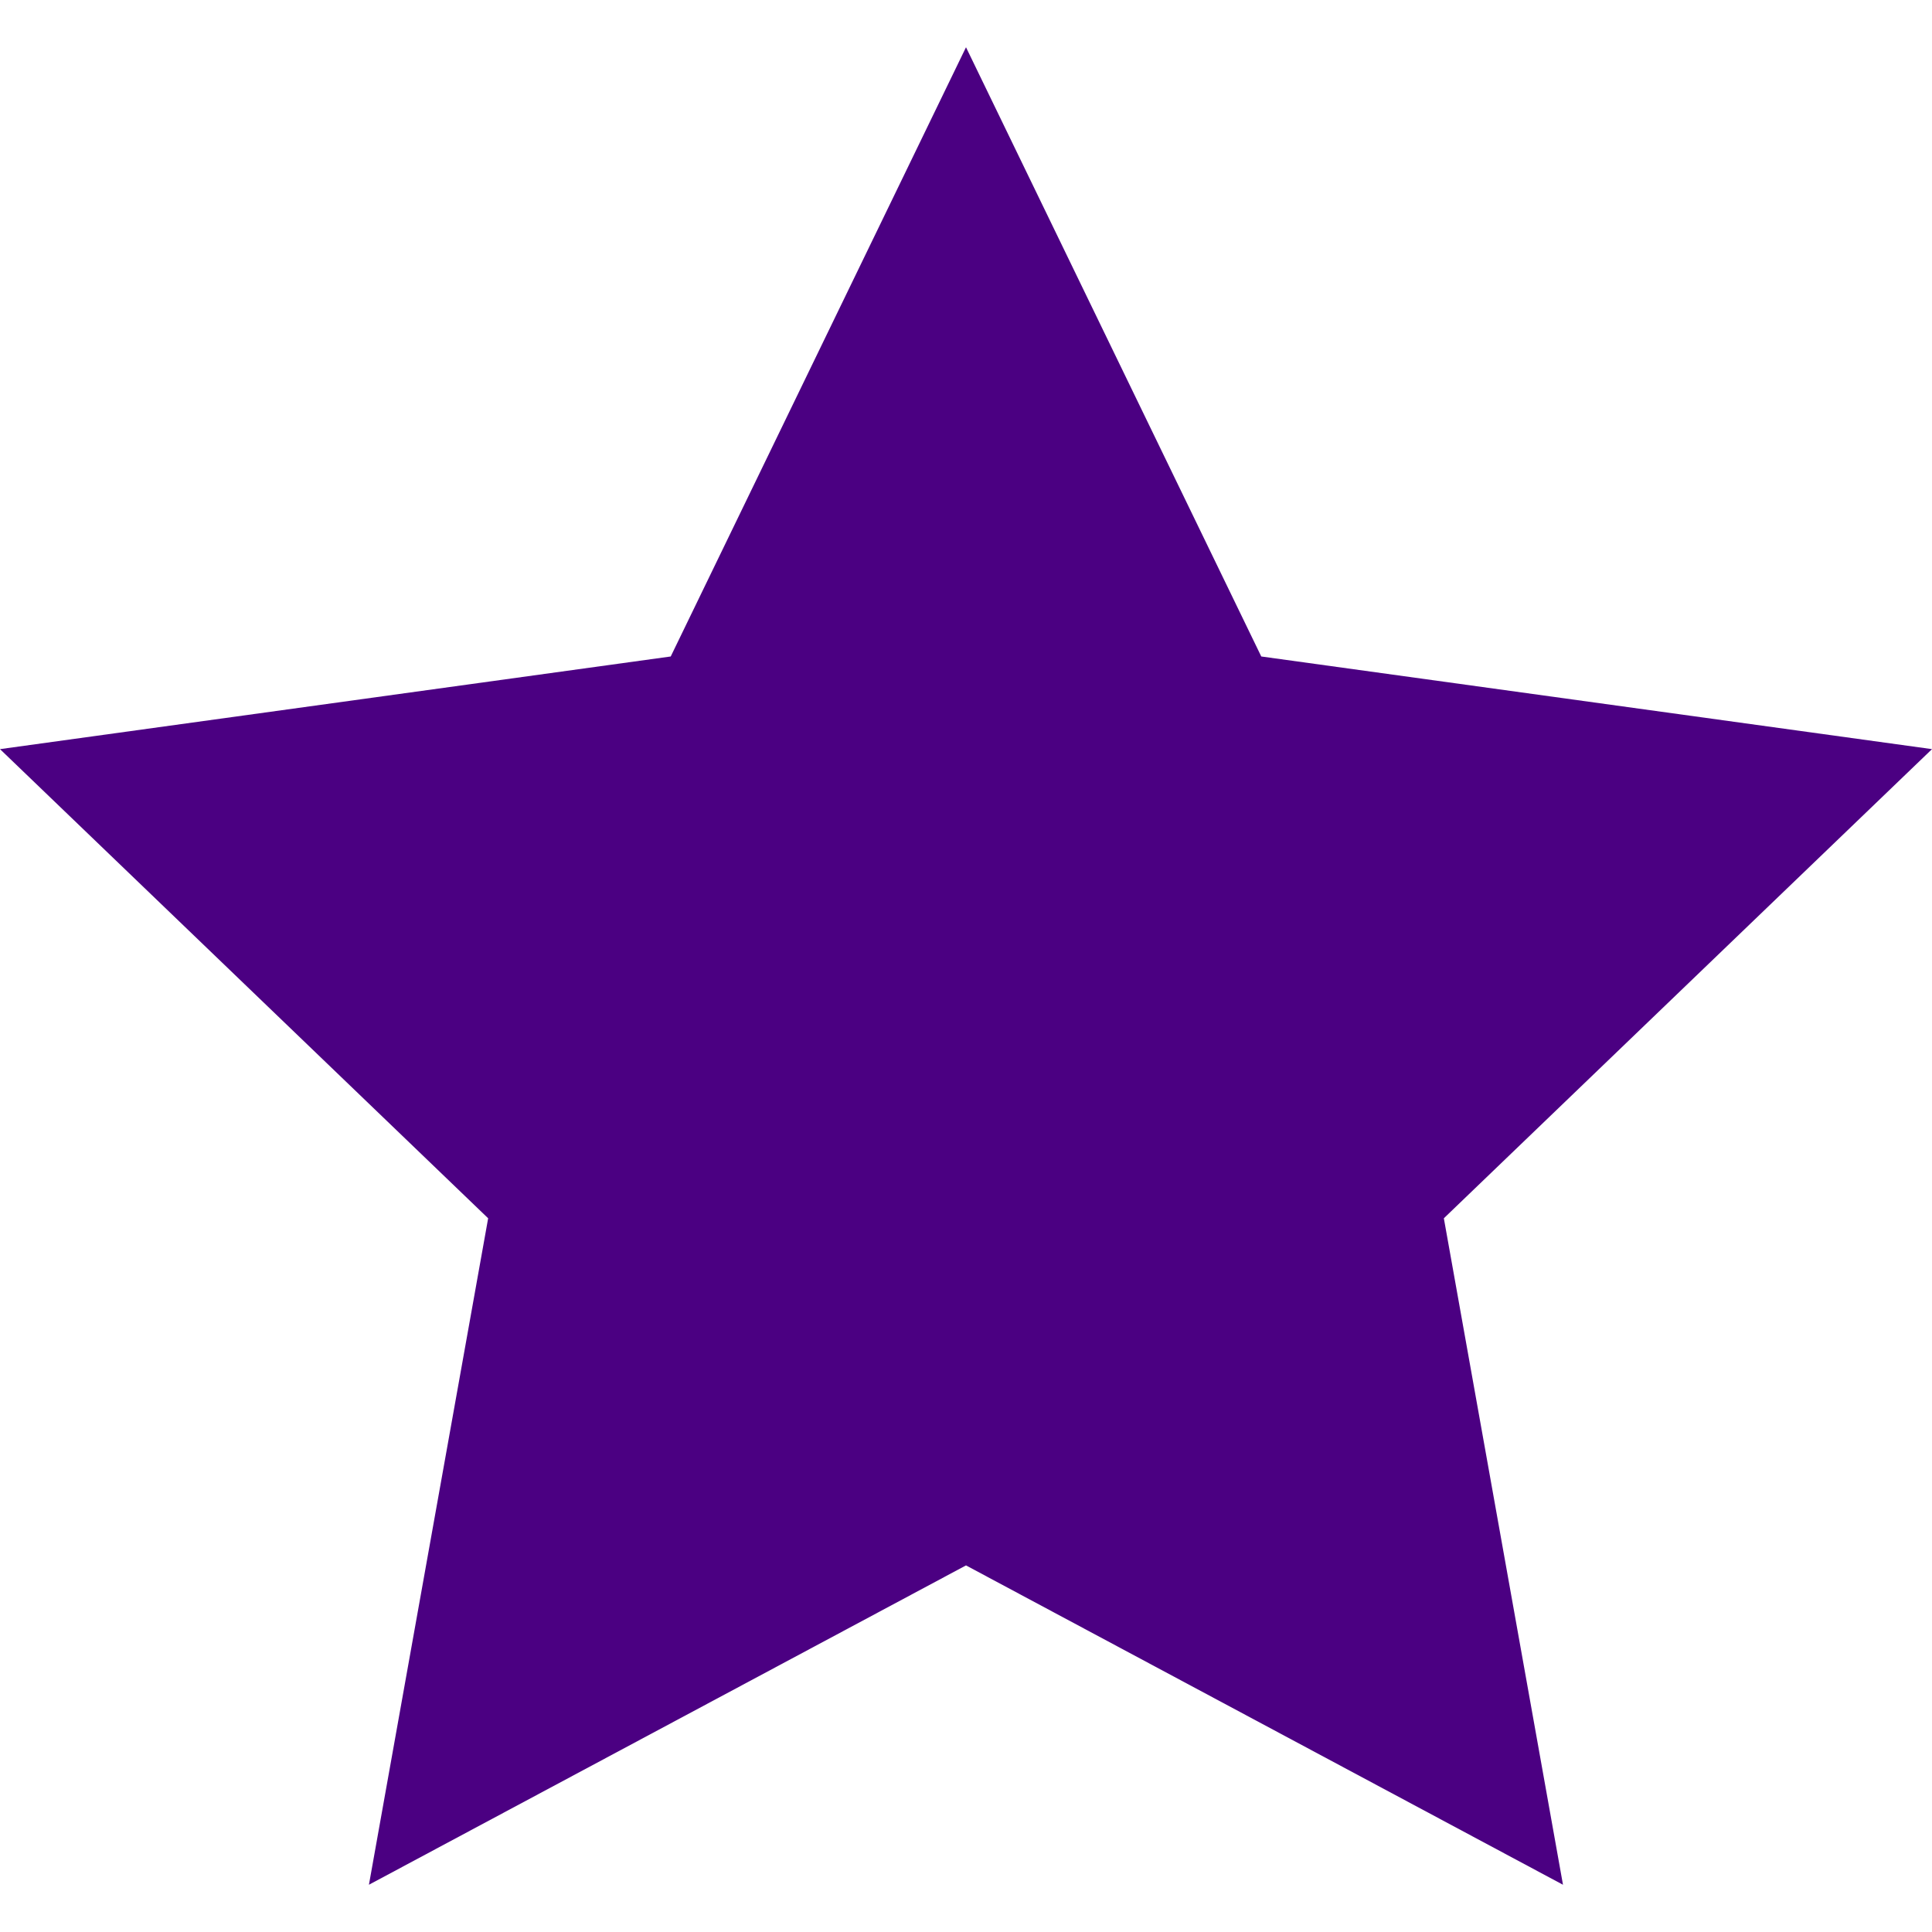
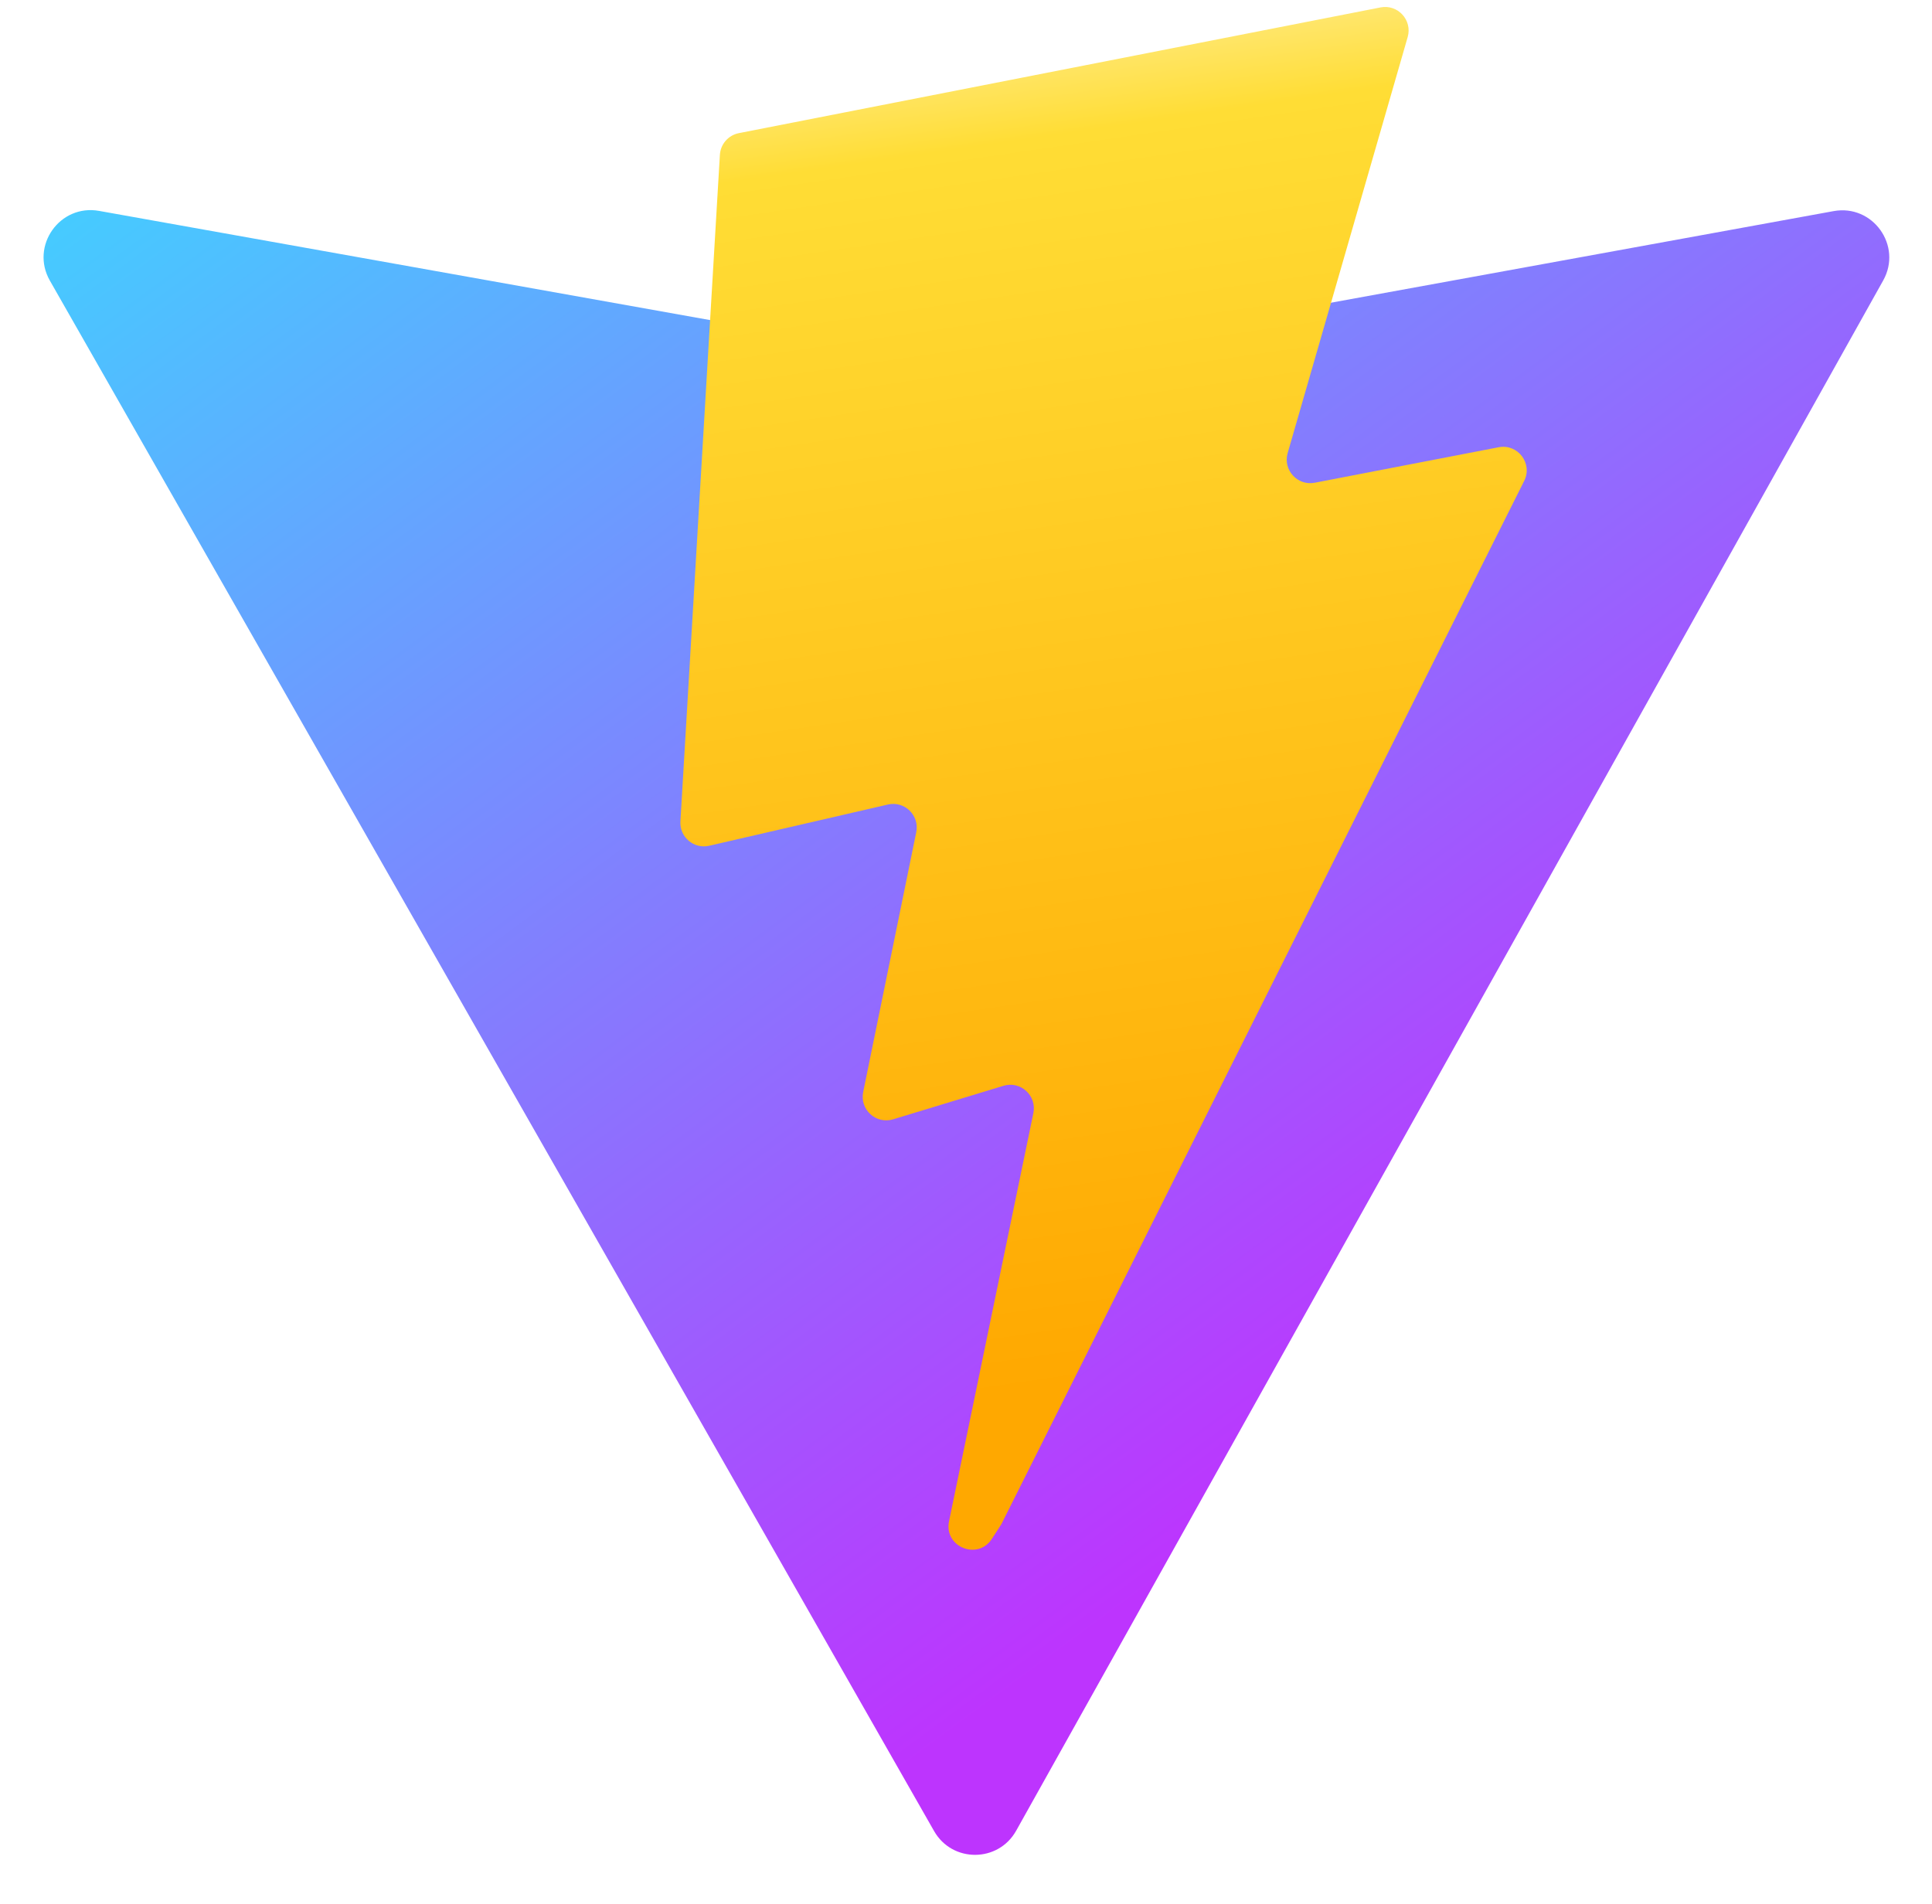
- <svg xmlns="http://www.w3.org/2000/svg" width="24" height="24" viewBox="0 0 24 24">
-   <path fill="Indigo" d="M12 .587l3.668 7.568 8.332 1.151-6.064 5.828 1.48 8.279-7.416-3.967-7.417 3.967 1.481-8.279-6.064-5.828 8.332-1.151z" />
+ <svg xmlns="http://www.w3.org/2000/svg" width="410" height="404" viewBox="0 0 410 404" fill="none">
+   <path d="M399.641 59.525L215.643 388.545C211.844 395.338 202.084 395.378 198.228 388.618L10.582 59.556C6.381 52.19 12.68 43.267 21.028 44.759L205.223 77.682C206.398 77.892 207.601 77.89 208.776 77.676L389.119 44.806C397.439 43.289 403.768 52.143 399.641 59.525Z" fill="url(#paint0_linear)" />
+   <path d="M292.965 1.574L156.801 28.255C154.563 28.694 152.906 30.59 152.771 32.866L144.395 174.33C144.198 177.662 147.258 180.248 150.51 179.498L188.42 170.749C191.967 169.931 195.172 173.055 194.443 176.622L183.18 231.775C182.422 235.487 185.907 238.661 189.532 237.56L212.947 230.446C216.577 229.344 220.065 232.527 219.297 236.242L201.398 322.875C200.278 328.294 207.486 331.249 210.492 326.603L212.5 323.5L323.454 102.072C325.312 98.365 322.108 94.137 318.036 94.923L279.014 102.454C275.347 103.161 272.227 99.746 273.262 96.158L298.731 7.867C299.767 4.273 296.636 0.855 292.965 1.574Z" fill="url(#paint1_linear)" />
+   <defs>
+     <linearGradient id="paint0_linear" x1="6" y1="33" x2="235" y2="344" gradientUnits="userSpaceOnUse">
+       <stop stop-color="#41D1FF" />
+       <stop offset="1" stop-color="#BD34FE" />
+     </linearGradient>
+     <linearGradient id="paint1_linear" x1="194.651" y1="8.818" x2="236.076" y2="292.989" gradientUnits="userSpaceOnUse">
+       <stop stop-color="#FFEA83" />
+       <stop offset="0.083" stop-color="#FFDD35" />
+       <stop offset="1" stop-color="#FFA800" />
+     </linearGradient>
+   </defs>
</svg>
